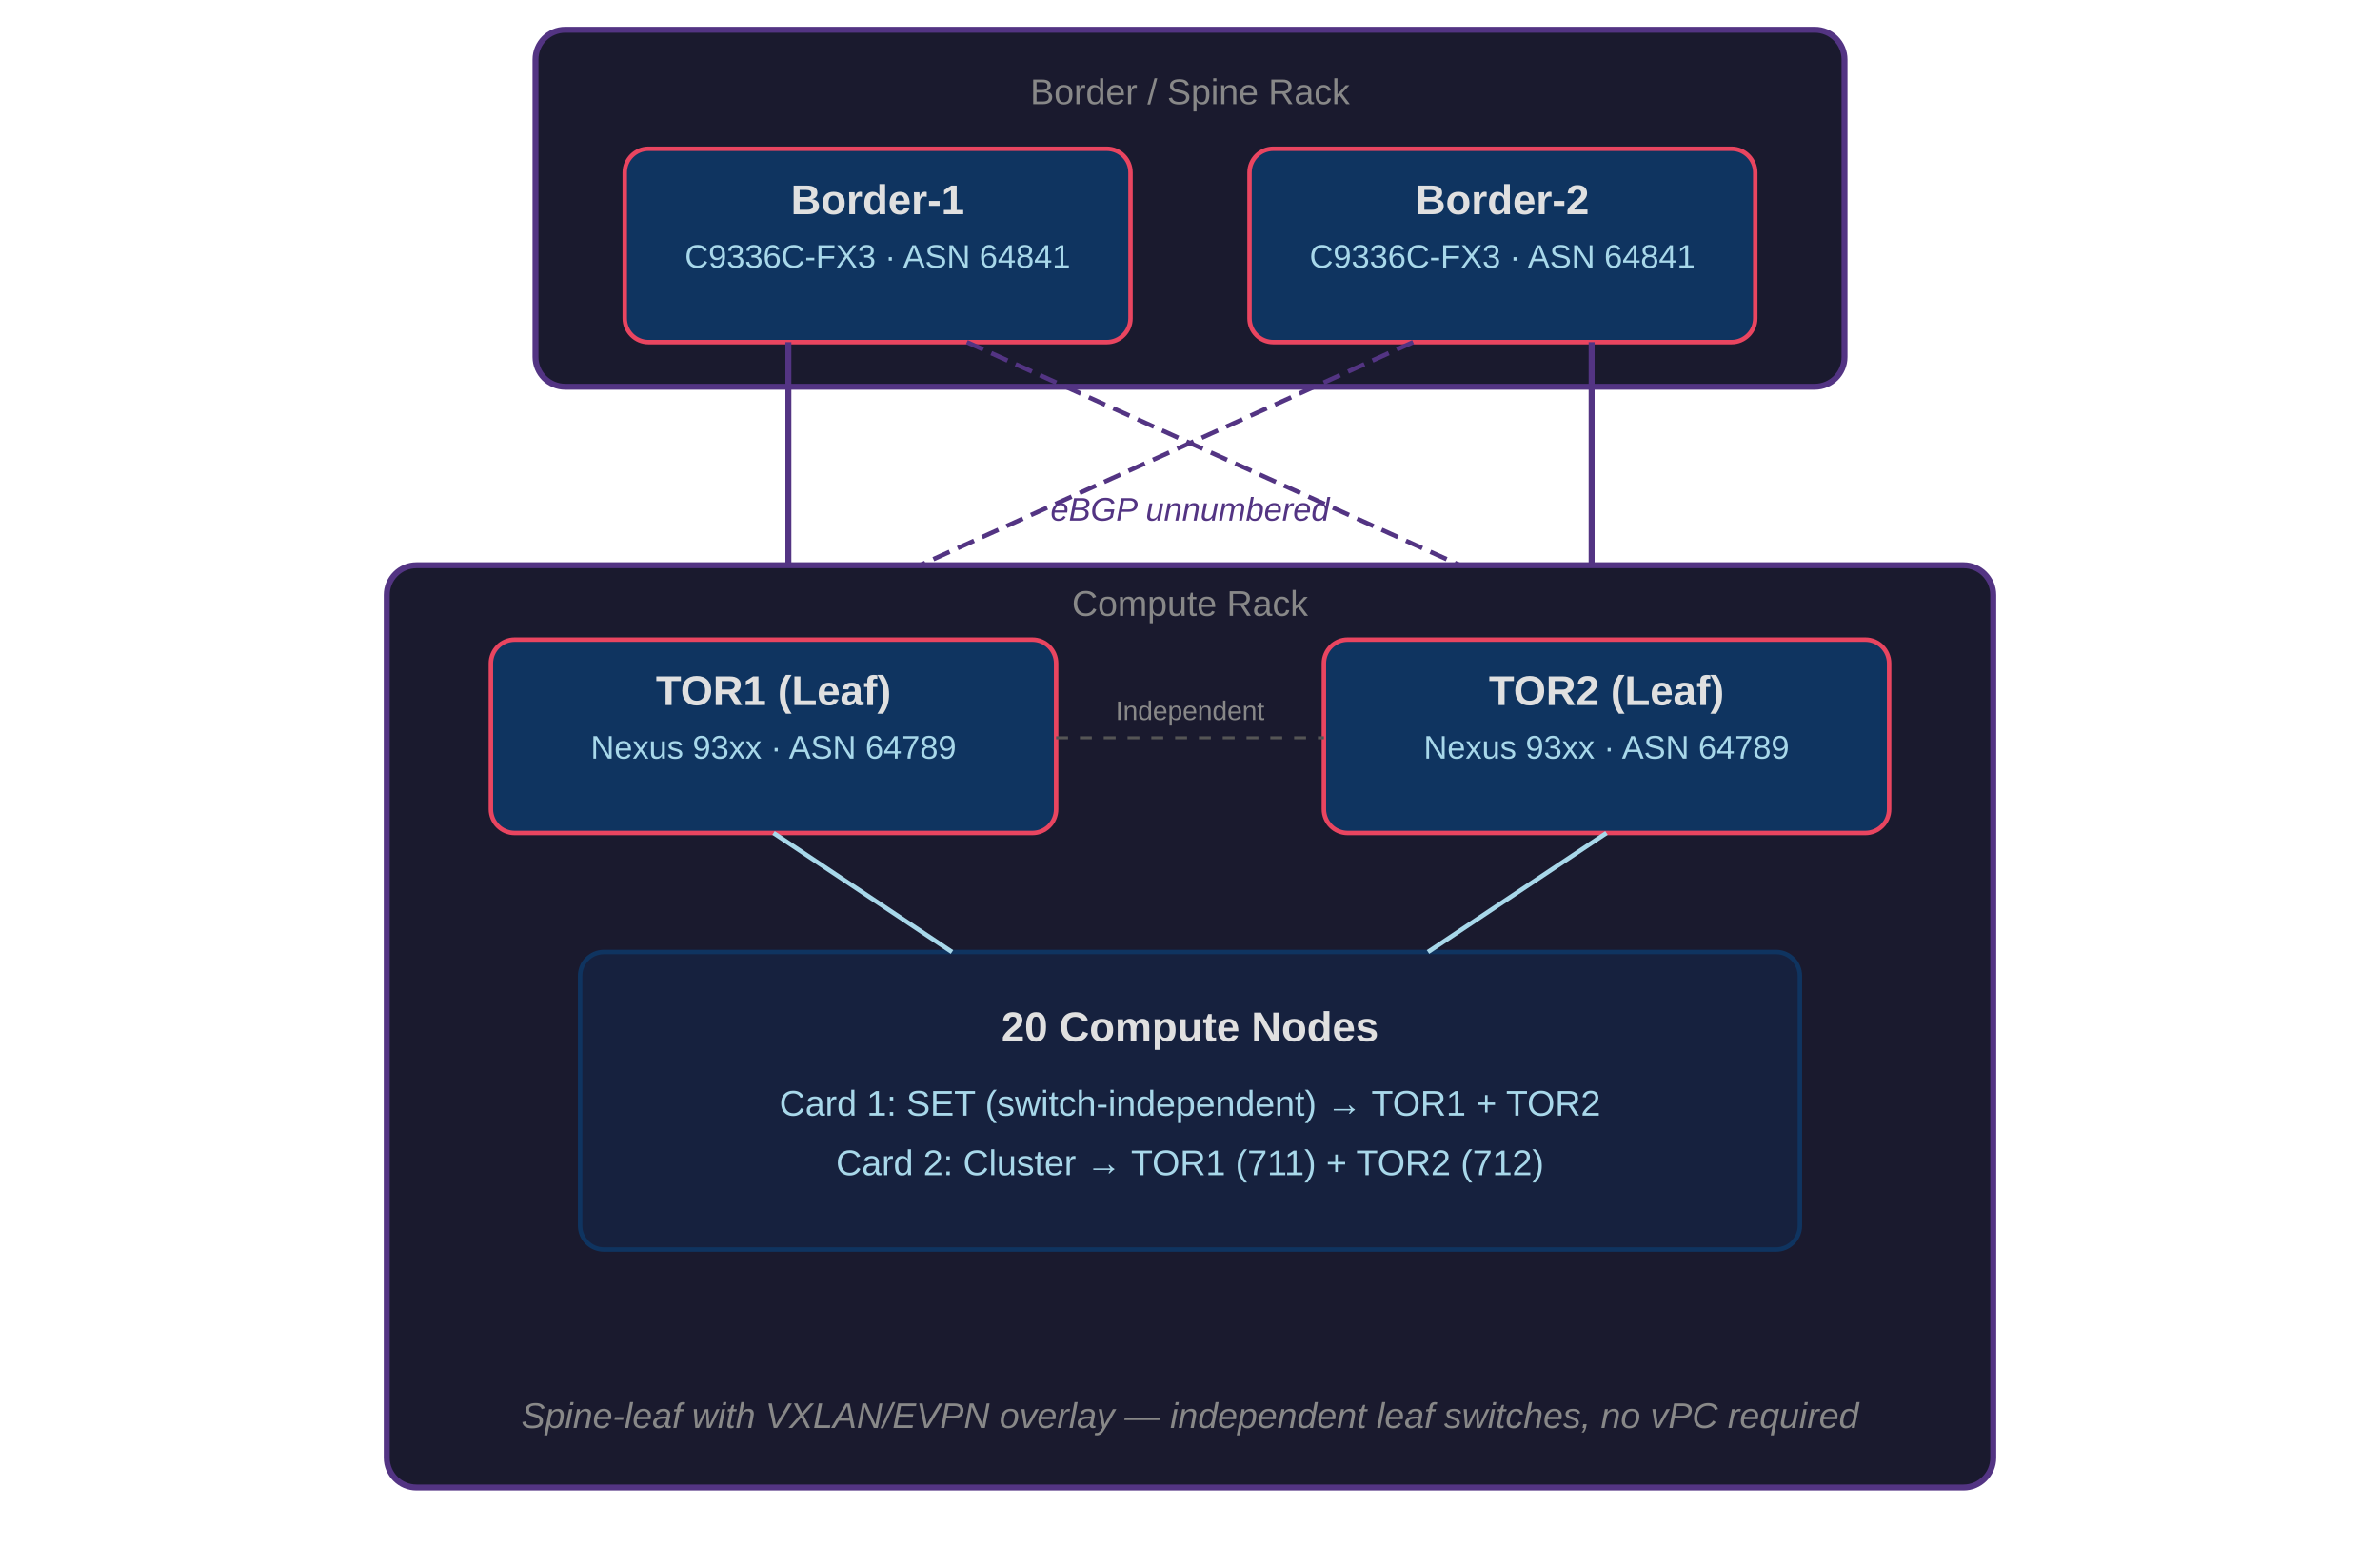
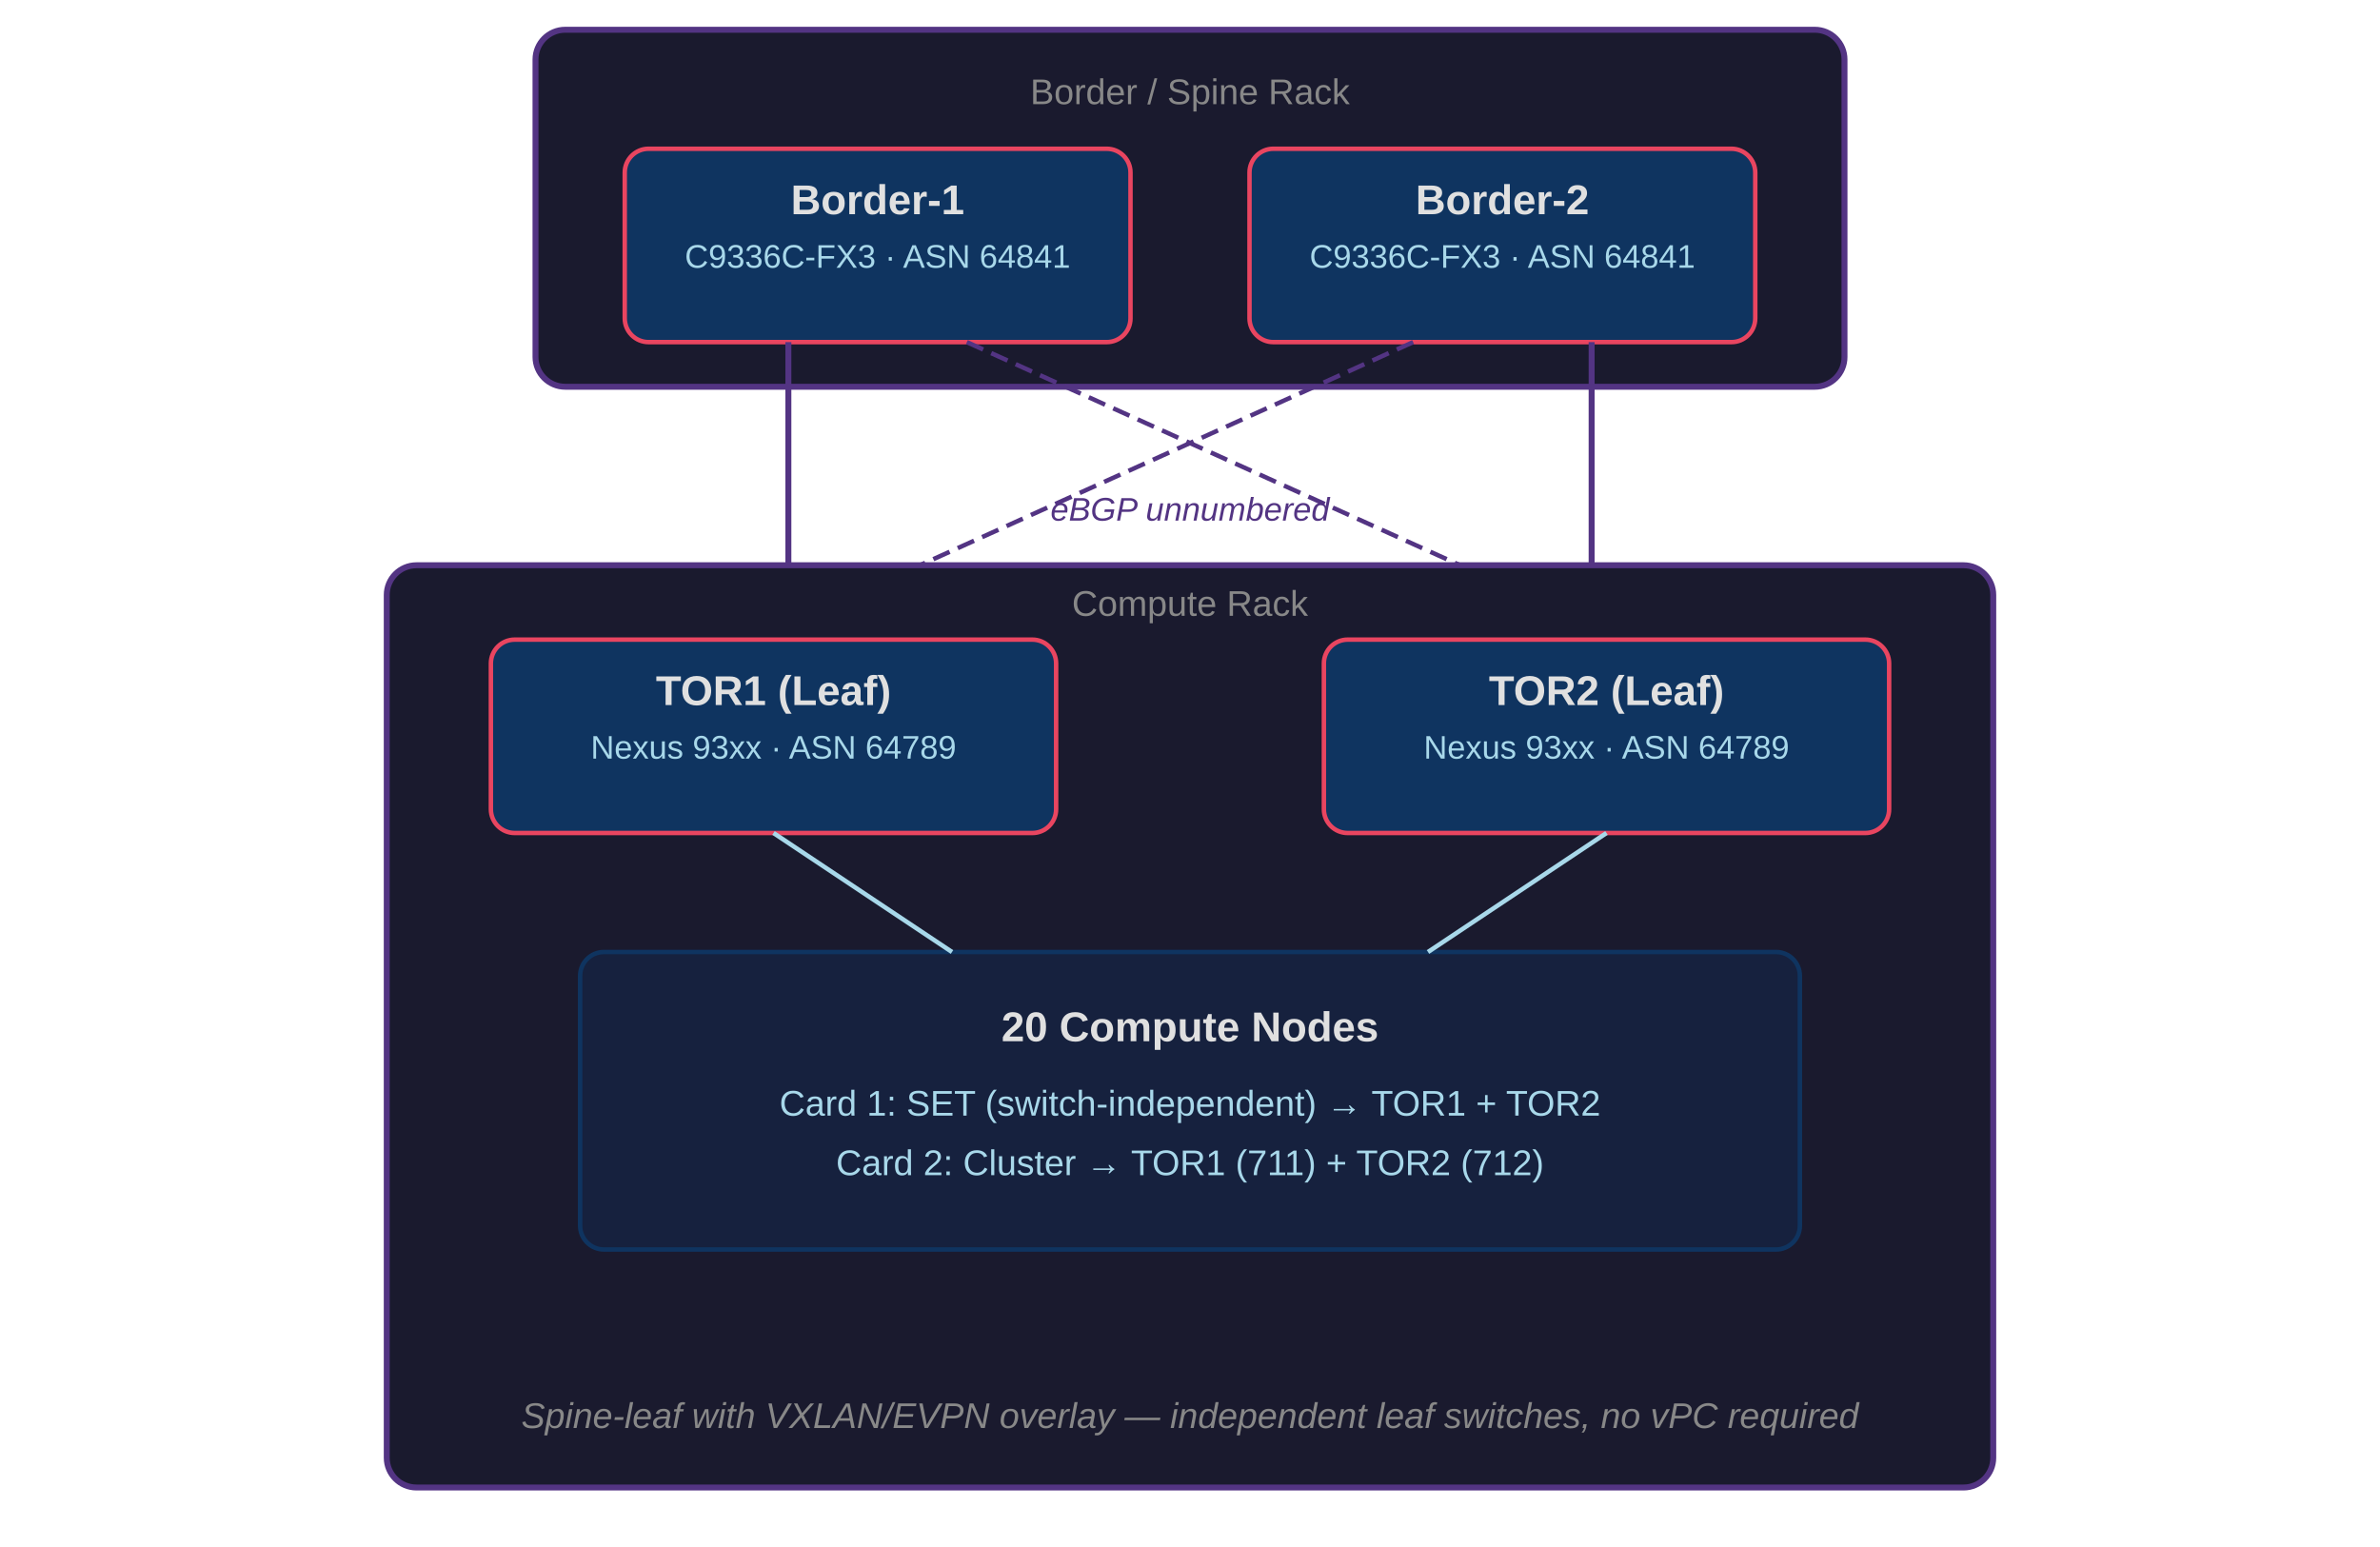
<svg xmlns="http://www.w3.org/2000/svg" viewBox="0 0 800 520" font-family="Segoe UI, Arial, sans-serif">
  <rect x="180" y="10" width="440" height="120" rx="10" fill="#1a1a2e" stroke="#533483" stroke-width="2" />
  <text x="400" y="35" text-anchor="middle" fill="#888" font-size="12">Border / Spine Rack</text>
  <rect x="210" y="50" width="170" height="65" rx="8" fill="#0f3460" stroke="#e94560" stroke-width="1.5" />
  <text x="295" y="72" text-anchor="middle" fill="#e0e0e0" font-size="14" font-weight="bold">Border-1</text>
  <text x="295" y="90" text-anchor="middle" fill="#a8d8ea" font-size="11">C9336C-FX3 · ASN 64841</text>
  <rect x="420" y="50" width="170" height="65" rx="8" fill="#0f3460" stroke="#e94560" stroke-width="1.5" />
  <text x="505" y="72" text-anchor="middle" fill="#e0e0e0" font-size="14" font-weight="bold">Border-2</text>
  <text x="505" y="90" text-anchor="middle" fill="#a8d8ea" font-size="11">C9336C-FX3 · ASN 64841</text>
  <line x1="265" y1="115" x2="265" y2="210" stroke="#533483" stroke-width="2" />
  <line x1="325" y1="115" x2="535" y2="210" stroke="#533483" stroke-width="1.5" stroke-dasharray="6,3" />
  <line x1="475" y1="115" x2="265" y2="210" stroke="#533483" stroke-width="1.5" stroke-dasharray="6,3" />
  <line x1="535" y1="115" x2="535" y2="210" stroke="#533483" stroke-width="2" />
  <text x="400" y="175" text-anchor="middle" fill="#533483" font-size="11" font-style="italic">eBGP unnumbered</text>
  <rect x="130" y="190" width="540" height="310" rx="10" fill="#1a1a2e" stroke="#533483" stroke-width="2" />
  <text x="400" y="207" text-anchor="middle" fill="#888" font-size="12">Compute Rack</text>
  <rect x="165" y="215" width="190" height="65" rx="8" fill="#0f3460" stroke="#e94560" stroke-width="1.5" />
  <text x="260" y="237" text-anchor="middle" fill="#e0e0e0" font-size="14" font-weight="bold">TOR1 (Leaf)</text>
  <text x="260" y="255" text-anchor="middle" fill="#a8d8ea" font-size="11">Nexus 93xx · ASN 64789</text>
  <rect x="445" y="215" width="190" height="65" rx="8" fill="#0f3460" stroke="#e94560" stroke-width="1.5" />
  <text x="540" y="237" text-anchor="middle" fill="#e0e0e0" font-size="14" font-weight="bold">TOR2 (Leaf)</text>
  <text x="540" y="255" text-anchor="middle" fill="#a8d8ea" font-size="11">Nexus 93xx · ASN 64789</text>
-   <line x1="355" y1="248" x2="445" y2="248" stroke="#555" stroke-width="1" stroke-dasharray="4,4" />
-   <text x="400" y="242" text-anchor="middle" fill="#888" font-size="9">Independent</text>
  <rect x="195" y="320" width="410" height="100" rx="8" fill="#16213e" stroke="#0f3460" stroke-width="1.5" />
  <text x="400" y="350" text-anchor="middle" fill="#e0e0e0" font-size="14" font-weight="bold">20 Compute Nodes</text>
  <text x="400" y="375" text-anchor="middle" fill="#a8d8ea" font-size="12">Card 1: SET (switch-independent) → TOR1 + TOR2</text>
  <text x="400" y="395" text-anchor="middle" fill="#a8d8ea" font-size="12">Card 2: Cluster → TOR1 (711) + TOR2 (712)</text>
  <line x1="260" y1="280" x2="320" y2="320" stroke="#a8d8ea" stroke-width="1.5" />
  <line x1="540" y1="280" x2="480" y2="320" stroke="#a8d8ea" stroke-width="1.5" />
  <text x="400" y="480" text-anchor="middle" fill="#888" font-size="12" font-style="italic">Spine-leaf with VXLAN/EVPN overlay — independent leaf switches, no vPC required</text>
</svg>
